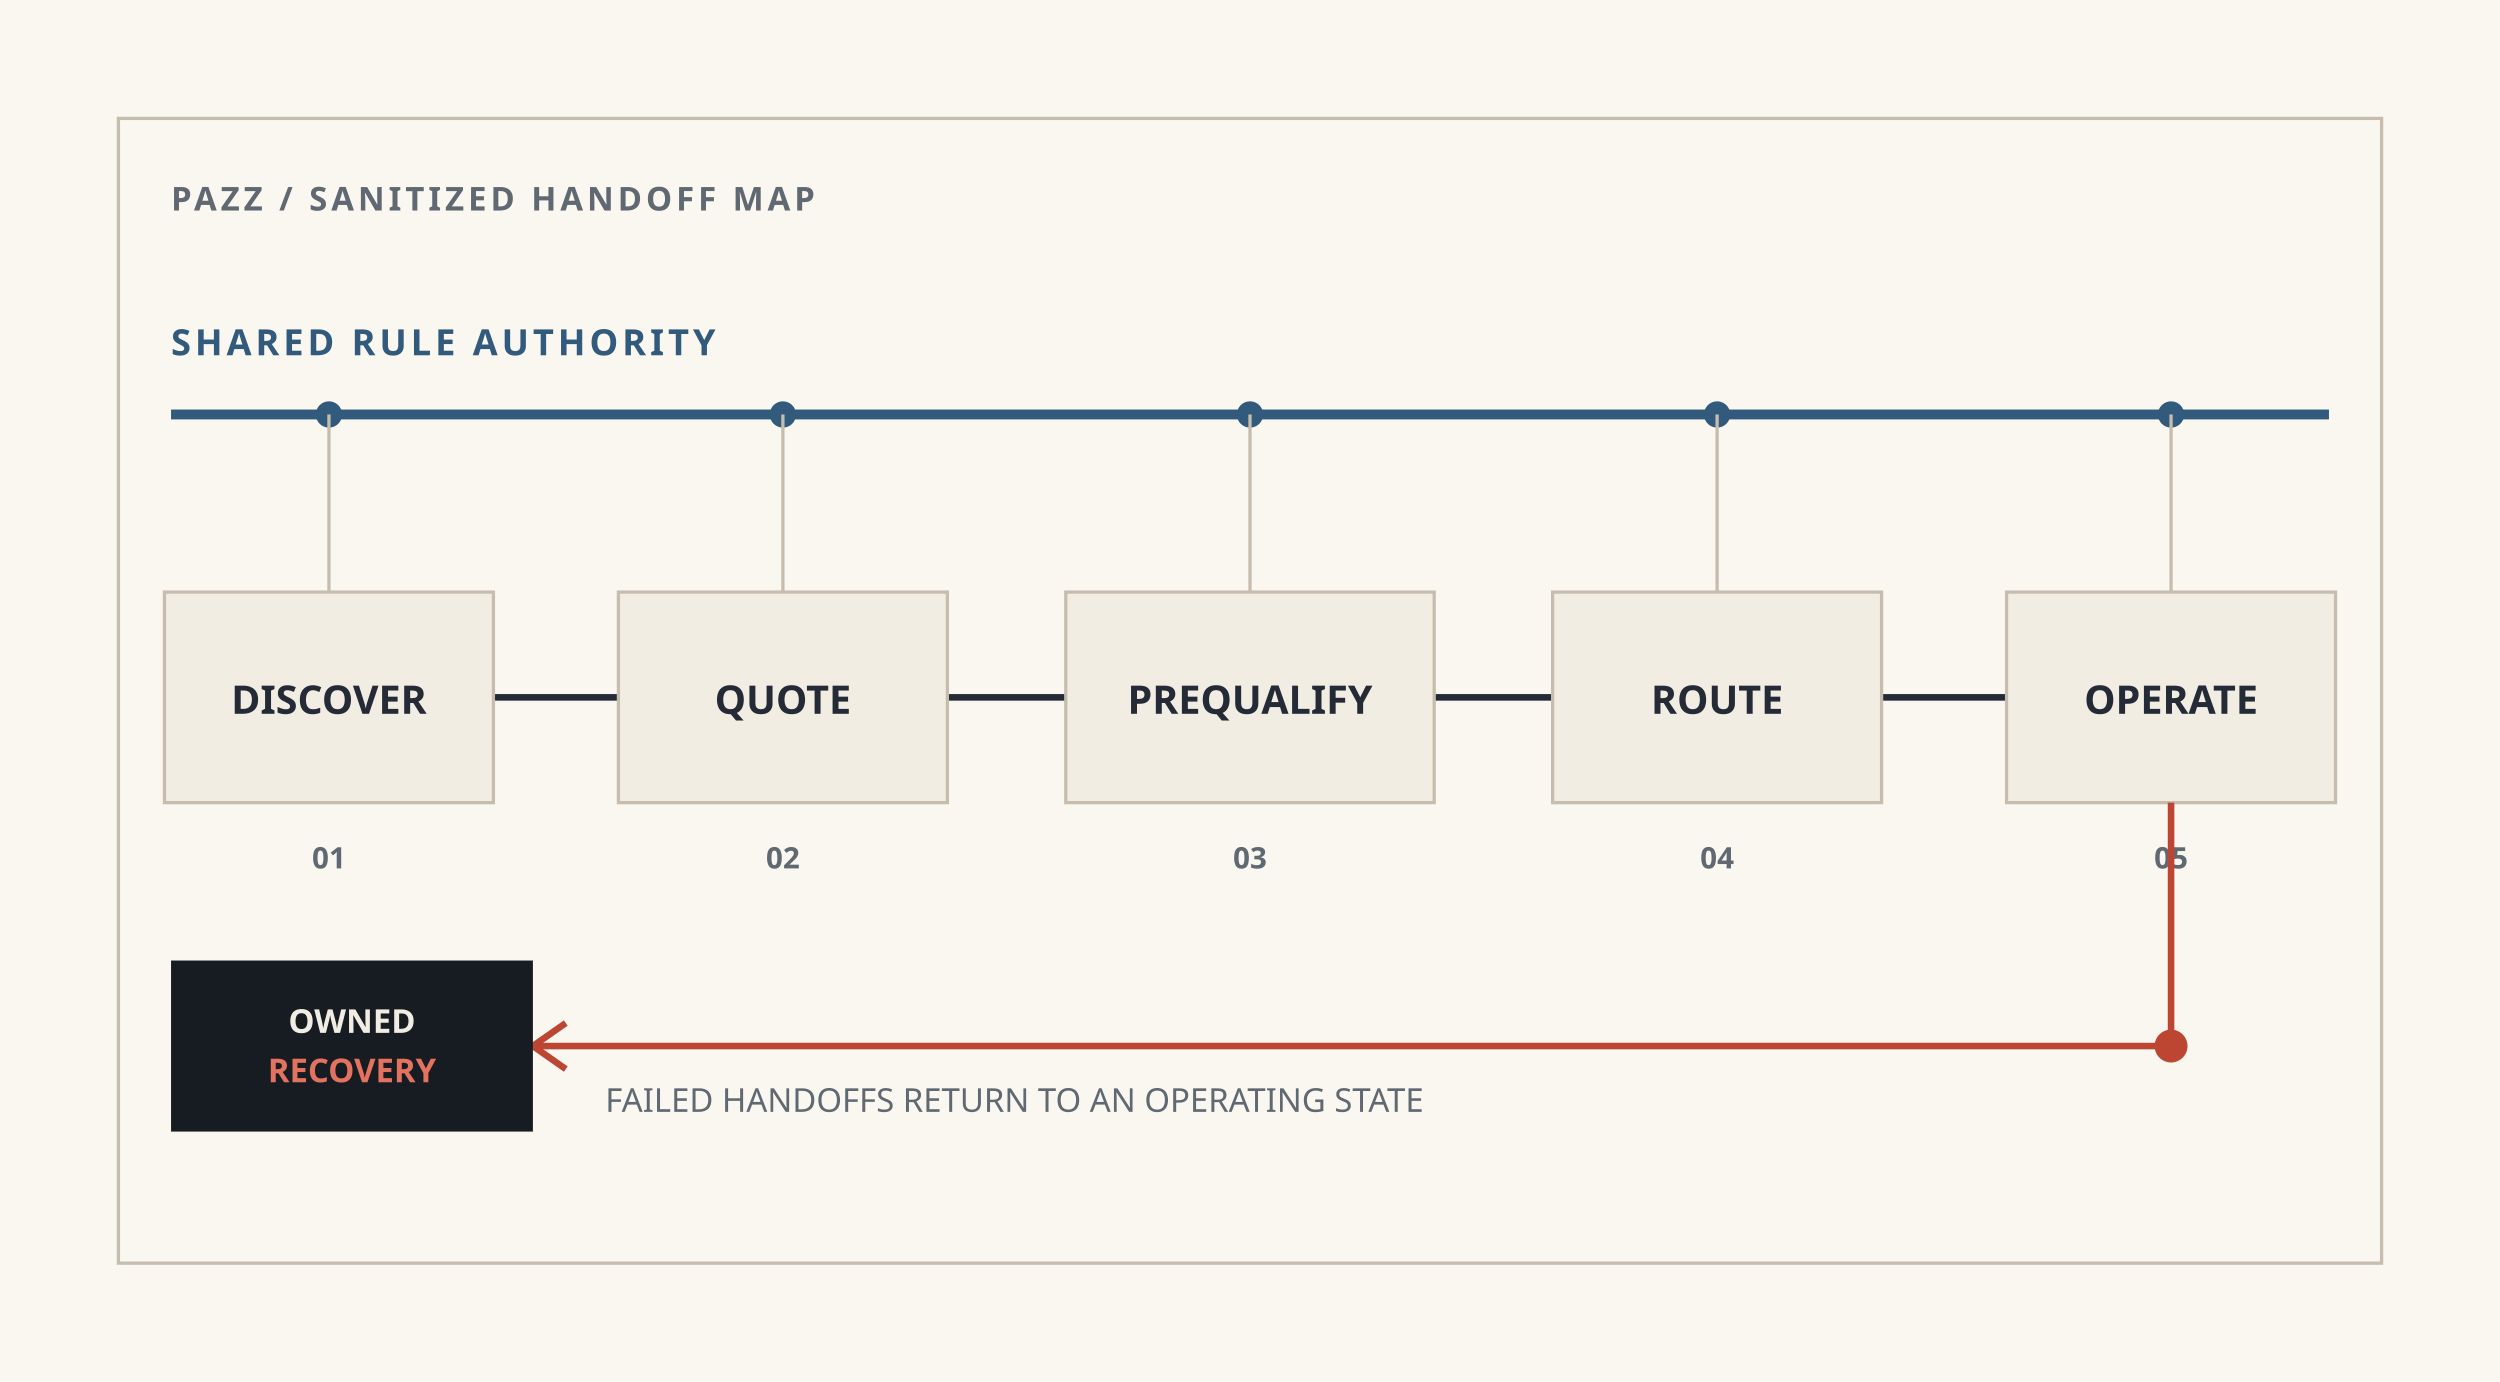
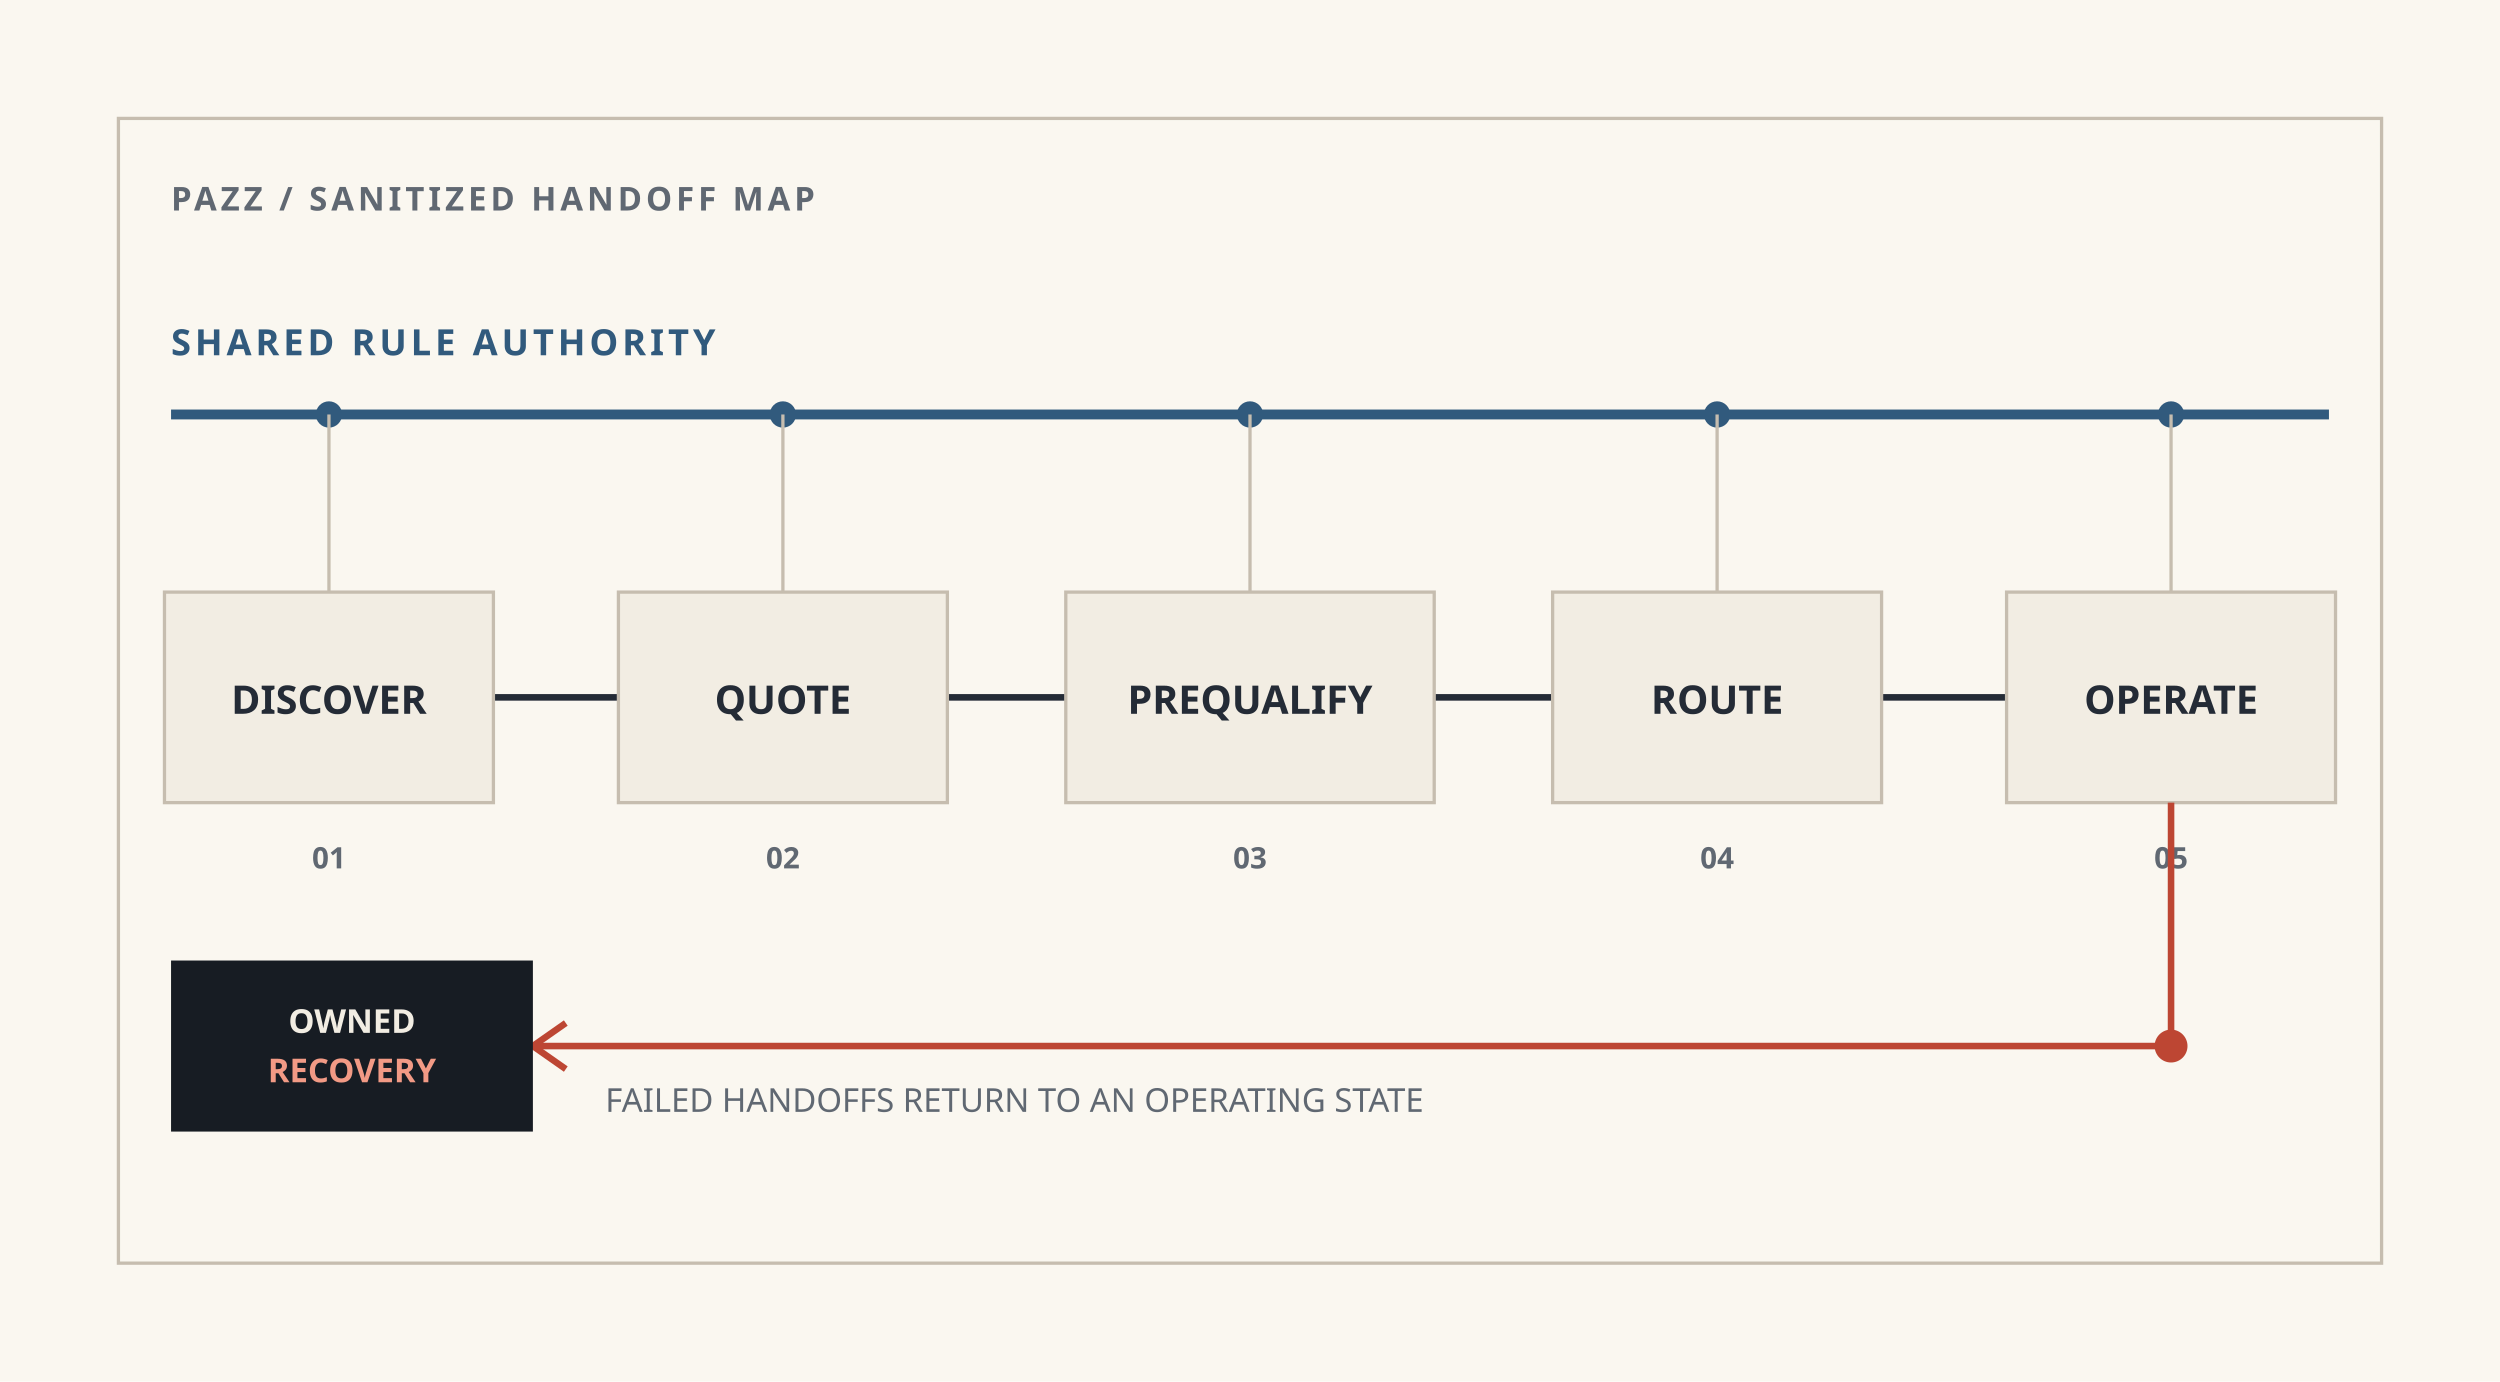
<svg xmlns="http://www.w3.org/2000/svg" viewBox="0 0 760 420" role="img" aria-labelledby="title desc">
  <rect width="760" height="420" fill="#faf7f0" />
  <path d="M36 36h688v348H36z" fill="none" stroke="#c6bdaf" />
  <g font-family="Instrument Sans, sans-serif" font-weight="700" letter-spacing="1.2">
    <text x="52" y="64" fill="#606872" font-size="10">PAZZ / SANITIZED HANDOFF MAP</text>
    <text x="52" y="108" fill="#315a7d" font-size="11">SHARED RULE AUTHORITY</text>
  </g>
  <path d="M52 126H708" stroke="#315a7d" stroke-width="3" />
  <g fill="#315a7d">
    <circle cx="100" cy="126" r="4" />
    <circle cx="238" cy="126" r="4" />
    <circle cx="380" cy="126" r="4" />
    <circle cx="522" cy="126" r="4" />
    <circle cx="660" cy="126" r="4" />
  </g>
  <path d="M100 126v54M238 126v54M380 126v54M522 126v54M660 126v54" stroke="#c6bdaf" />
  <path d="M100 212H660" stroke="#242b36" stroke-width="2" />
  <path d="m650 205 10 7-10 7" fill="none" stroke="#242b36" stroke-width="2" />
  <g font-family="Instrument Sans, sans-serif" font-size="12" font-weight="700" text-anchor="middle" fill="#242b36">
    <g transform="translate(100 212)">
      <rect x="-50" y="-32" width="100" height="64" fill="#f2ede3" stroke="#c6bdaf" />
      <text y="5">DISCOVER</text>
      <text y="52" fill="#606872" font-size="9">01</text>
    </g>
    <g transform="translate(238 212)">
      <rect x="-50" y="-32" width="100" height="64" fill="#f2ede3" stroke="#c6bdaf" />
      <text y="5">QUOTE</text>
      <text y="52" fill="#606872" font-size="9">02</text>
    </g>
    <g transform="translate(380 212)">
      <rect x="-56" y="-32" width="112" height="64" fill="#f2ede3" stroke="#c6bdaf" />
      <text y="5">PREQUALIFY</text>
      <text y="52" fill="#606872" font-size="9">03</text>
    </g>
    <g transform="translate(522 212)">
      <rect x="-50" y="-32" width="100" height="64" fill="#f2ede3" stroke="#c6bdaf" />
      <text y="5">ROUTE</text>
      <text y="52" fill="#606872" font-size="9">04</text>
    </g>
    <g transform="translate(660 212)">
      <rect x="-50" y="-32" width="100" height="64" fill="#f2ede3" stroke="#c6bdaf" />
      <text y="5">OPERATE</text>
      <text y="52" fill="#606872" font-size="9">05</text>
    </g>
  </g>
  <path d="M660 244v74H162" fill="none" stroke="#bd4633" stroke-width="2" />
  <path d="m172 311-10 7 10 7" fill="none" stroke="#bd4633" stroke-width="2" />
  <rect x="52" y="292" width="110" height="52" fill="#171c23" />
  <text x="107" y="314" text-anchor="middle" fill="#f2ede3" font-family="Instrument Sans, sans-serif" font-size="10" font-weight="700">OWNED</text>
-   <text x="107" y="329" text-anchor="middle" fill="#e3725f" font-family="Instrument Sans, sans-serif" font-size="10" font-weight="700">RECOVERY</text>
+   <text x="107" y="329" text-anchor="middle" fill="#f29a85" font-family="Instrument Sans, sans-serif" font-size="10" font-weight="700">RECOVERY</text>
  <text x="184" y="338" fill="#606872" font-family="Instrument Sans, sans-serif" font-size="10">FAILED HANDOFFS RETURN TO AN OPERATING STATE</text>
  <circle cx="660" cy="318" r="5" fill="#bd4633" />
</svg>
